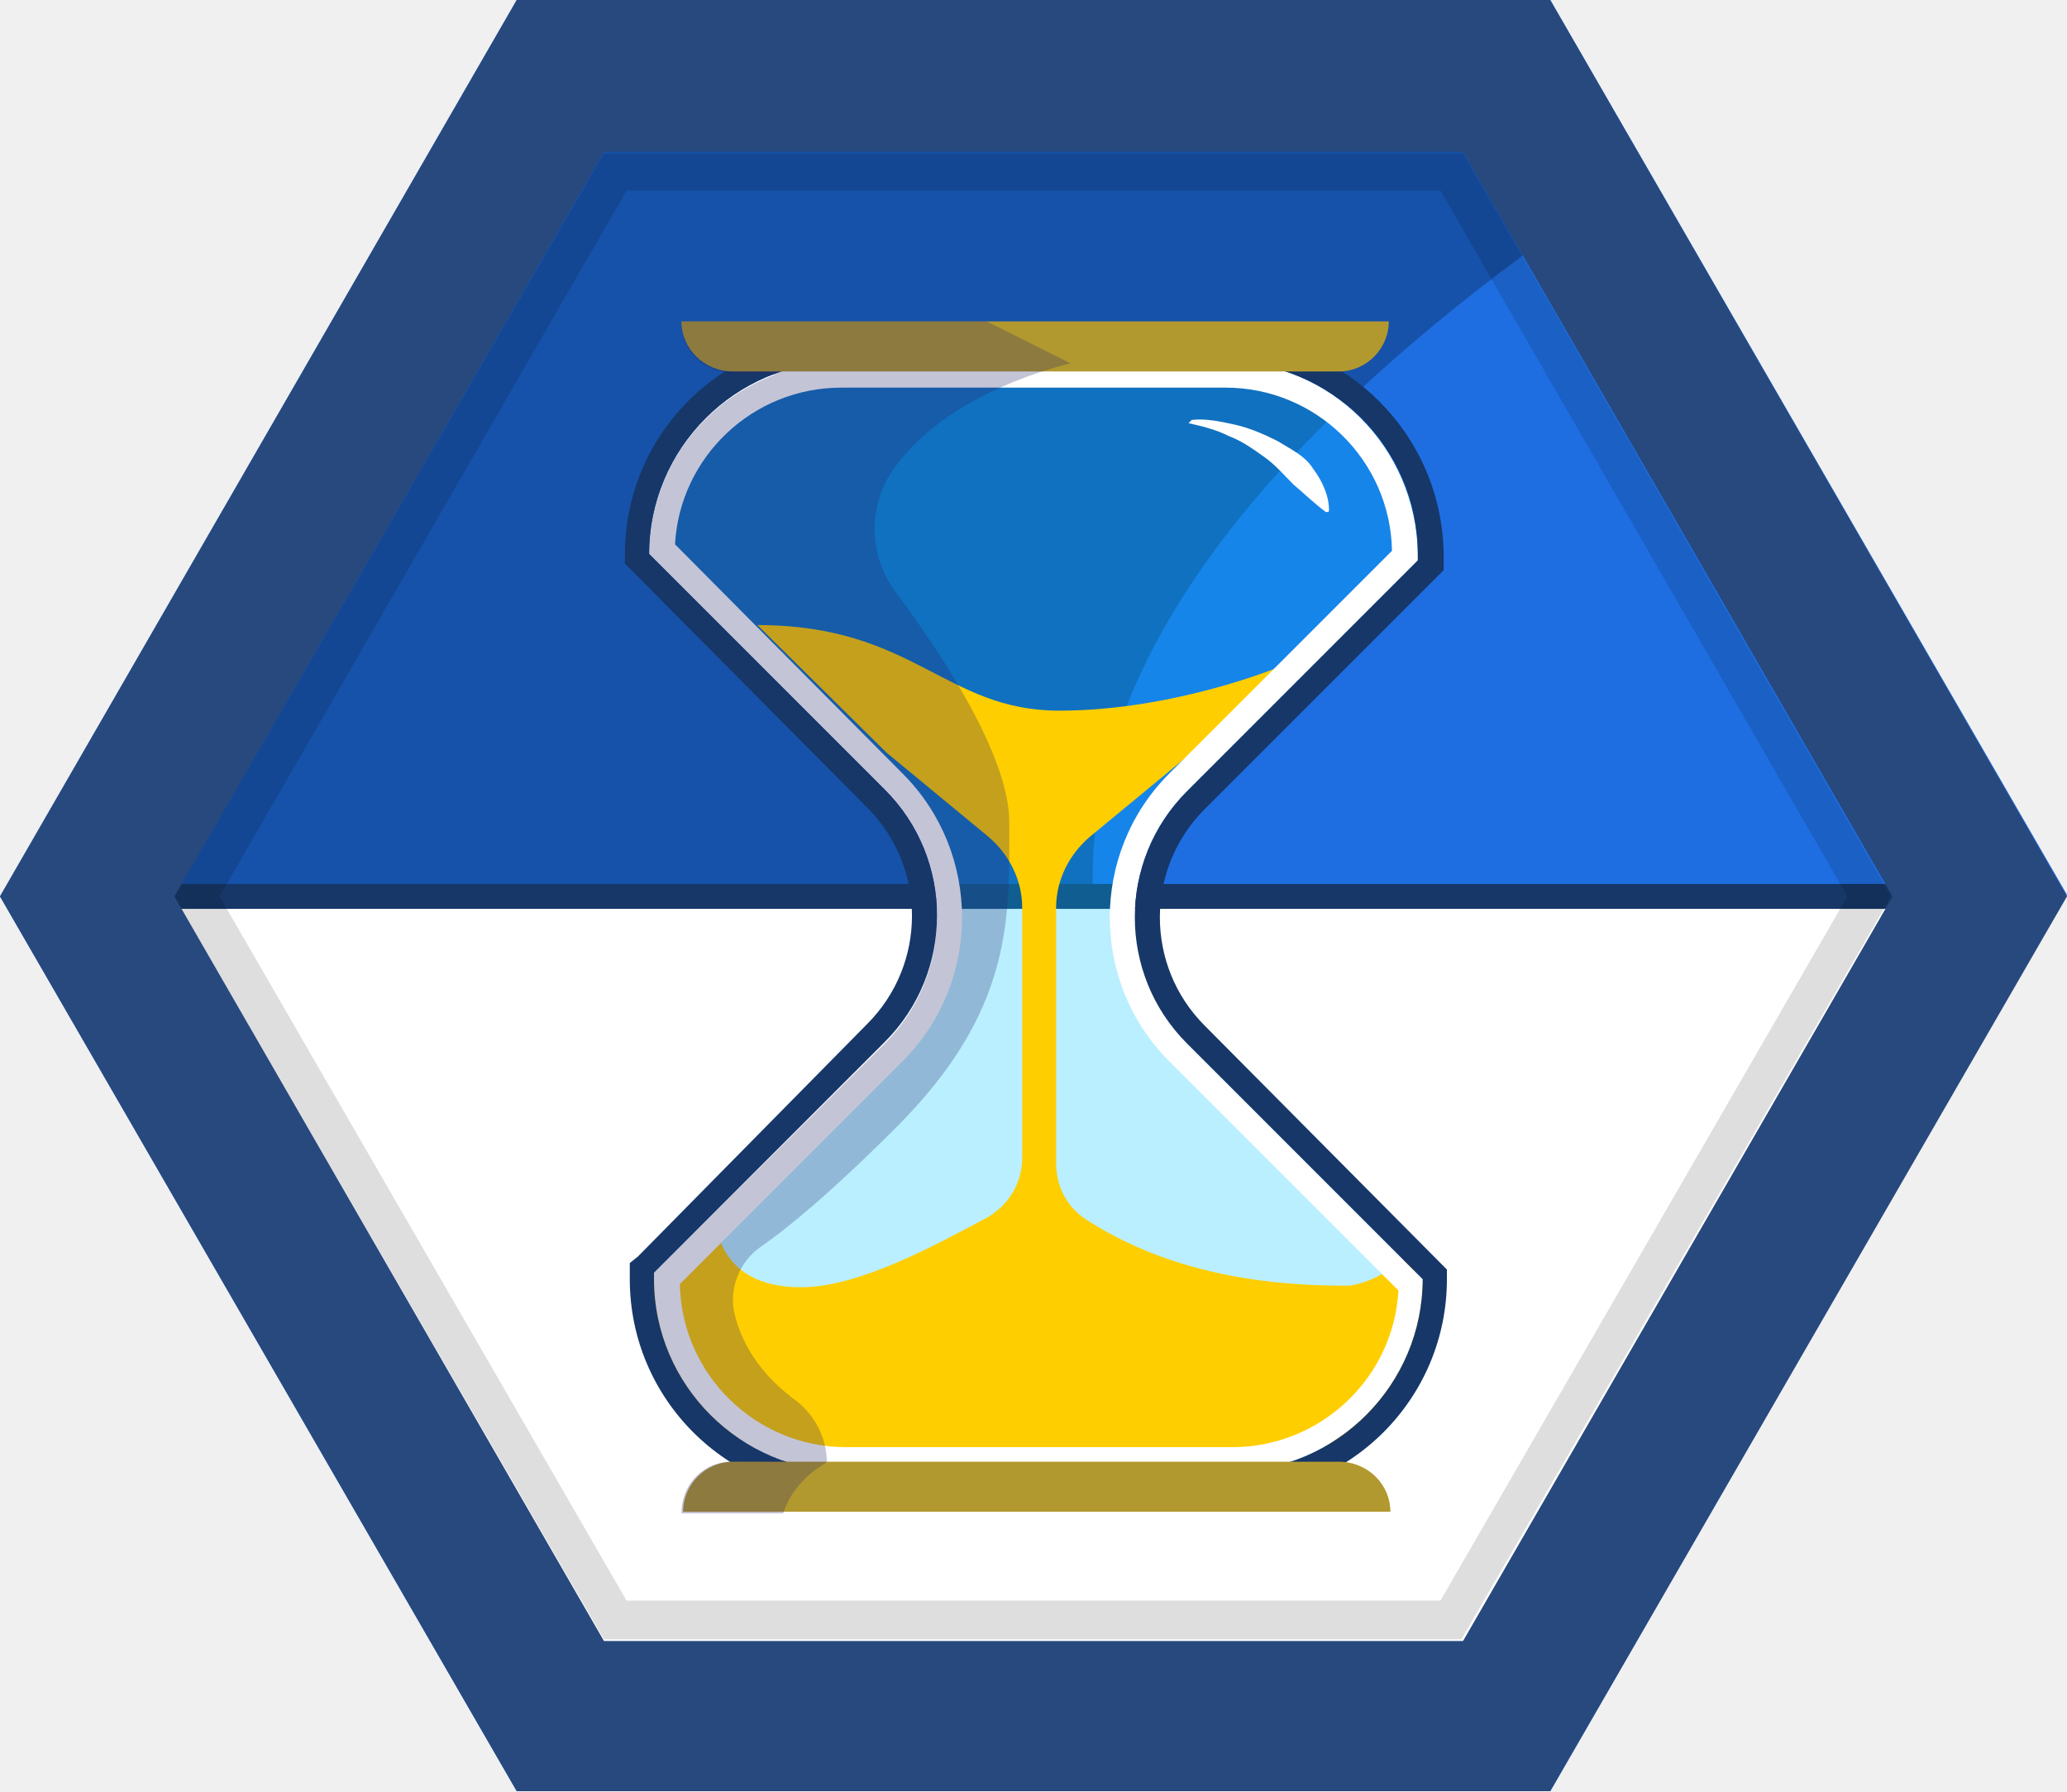
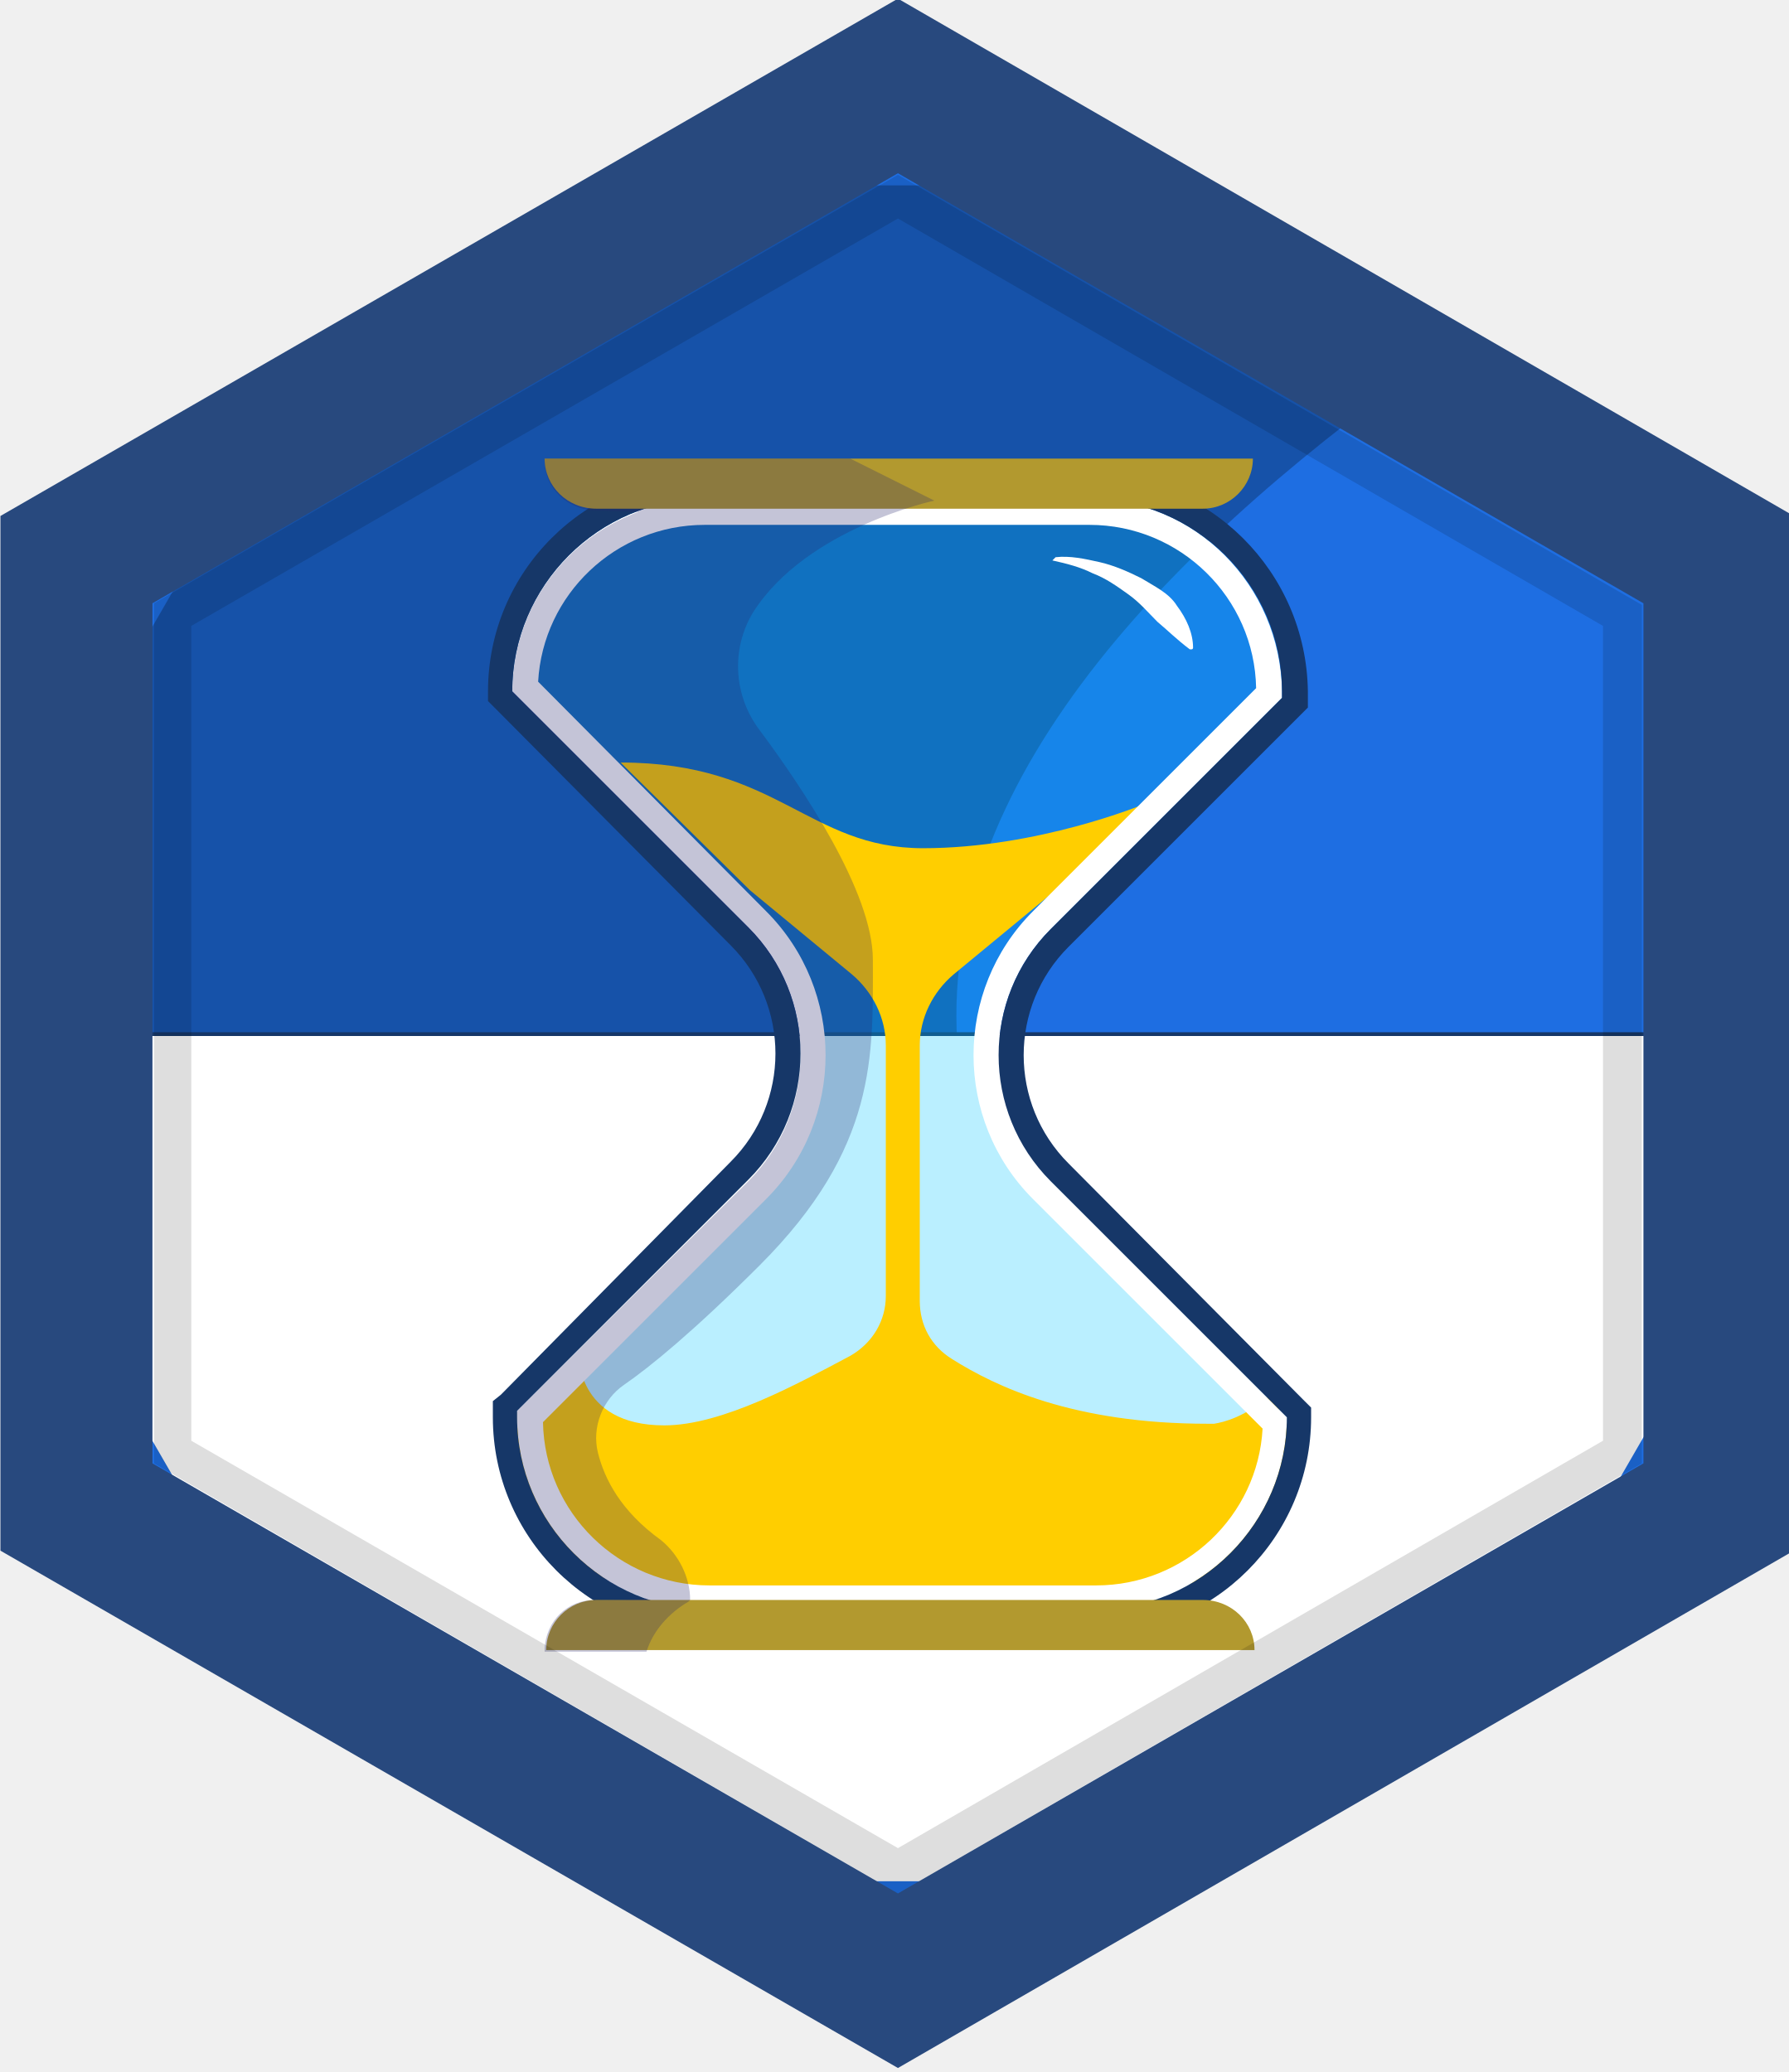
- <svg xmlns="http://www.w3.org/2000/svg" xmlns:xlink="http://www.w3.org/1999/xlink" version="1.1" id="Layer_1" x="0px" y="0px" viewBox="0 0 128 110.9" style="enable-background:new 0 0 128 110.9;" xml:space="preserve">
-   <style type="text/css">
- 	.st0{fill:#1E6EE2;}
- 	.st1{opacity:0.25;clip-path:url(#SVGID_2_);}
- 	.st2{clip-path:url(#SVGID_2_);fill:#FFFFFF;stroke:#163768;stroke-width:1.544;stroke-miterlimit:10;}
- 	.st3{clip-path:url(#SVGID_2_);}
- 	.st4{opacity:0.27;}
- 	.st5{fill:#00C3FF;}
- 	.st6{fill:#FFCE00;}
- 	.st7{fill:#FFFFFF;}
- 	.st8{fill:#25256B;}
- 	.st9{fill:#163768;}
- 	.st10{fill:#B2992F;}
- 	.st11{fill:#28497E;}
- 	.st12{opacity:0.13;}
- </style>
+ <svg xmlns="http://www.w3.org/2000/svg" xmlns:xlink="http://www.w3.org/1999/xlink" version="1.1" id="Layer_1" x="0px" y="0px" width="727.463px" height="842.958px" viewBox="56.053 174.886 727.463 842.958" enable-background="new 56.053 174.886 727.463 842.958" xml:space="preserve">
  <g>
    <g>
      <g>
        <g>
          <g>
-             <polygon class="st0" points="32,0 0,55.5 32,110.9 96,110.9 128,55.4 96,0      " />
+             <path fill="#1E6EE2" d="M297.504,920.364c12.537,8.506,25.115,16.985,37.171,26.17c5.779,4.402,11.555,8.827,17.165,13.449       h89.047c43.404-29.732,88.676-56.983,135.55-80.761c44.689-22.669,90.554-42.964,137.066-61.611l26.514-45.984V429.874       c0-3.038,0.53-5.969,1.49-8.712l-23.443-40.586c-16.235-8.586-32.563-16.993-48.932-25.292       c-53.097-26.922-106.701-52.867-159.238-80.883c-26.14-13.939-52.04-28.349-77.4-43.668c-0.091-0.055-0.179-0.111-0.269-0.166       h-42.325c-1.339,0.701-2.735,1.325-4.186,1.855c-7.479,2.734-14.909,5.602-22.269,8.641c-0.627,0.259-2.294,0.963-3.15,1.323       c-0.811,0.348-1.624,0.692-2.433,1.045c-3.449,1.503-6.892,3.021-10.317,4.578c-14.437,6.557-28.691,13.51-42.767,20.81       c-26.576,13.782-53.344,28.025-78.695,43.97c-34.551,21.732-66.672,48.701-102.518,68.502l-42.044,72.921       c0.553,13.842,1.167,27.682,1.822,41.52c4.121,87.037,9.661,174.248,9.967,261.421l16.839,29.153       c3.613,3.93,7.461,7.641,11.599,11.019c0.287,0.233,0.712,0.565,1.144,0.897c0.214,0.156,0.425,0.316,0.639,0.472       c2.078,1.487,4.173,2.953,6.313,4.351c8.664,5.657,17.697,10.693,26.804,15.596c11.324,6.096,22.799,12.018,33.597,19.026       c13.666,8.87,26.517,19.144,39.146,29.41c11.966,9.729,23.667,19.776,35.599,29.546c3.302,2.703,6.612,5.397,9.961,8.043       c0.521,0.411,1.045,0.818,1.566,1.229c-0.406-0.356,2.268,1.634,3.098,2.213C285.548,912.24,291.523,916.306,297.504,920.364z" />
            <g>
-               <defs>
-                 <polygon id="SVGID_1_" points="33.7,3 3.4,55.5 33.7,107.9 94.3,107.9 124.6,55.4 94.3,3        " />
-               </defs>
-               <clipPath id="SVGID_2_">
-                 <use xlink:href="#SVGID_1_" style="overflow:visible;" />
-               </clipPath>
-               <g class="st1">
-                 <path d="M-40.5-34.3c0.1,4.6,36,161.3,36,161.3l30.6,5.6c0,0,49.4-33.2,42-73.5c-6.8-37.1,68.4-65.1,63.3-67.1         C120.7-12.3-40.5-34.3-40.5-34.3z" />
+               <g>
+                 <defs>
+                   <polygon id="SVGID_1_" points="221.653,250.297 22.362,595.603 221.653,940.252 620.235,940.252 819.526,594.945           620.235,250.297         " />
+                 </defs>
+                 <clipPath id="SVGID_2_">
+                   <use xlink:href="#SVGID_1_" overflow="visible" />
+                 </clipPath>
+                 <g opacity="0.25" clip-path="url(#SVGID_2_)">
+                   <path d="M434.442,145.295c5.325-5.326,11.749-7.398,19.092-7.908c9.76-0.678,19.349,1.119,28.539,4.253          c-0.23-5.17,1.009-10.38,3.645-14.879c3.172-5.416,8.945-9.865,15.39-12.125C169.718,64.482-266.38,4.965-266.38,4.965          c0.658,30.256,236.782,1060.913,236.782,1060.913l201.264,36.832c0,0,15.296-10.282,38.747-29.082          c-17.039-15.125-34.863-29.409-51.326-45.166c-23.279-22.281-48.17-49.048-55.572-81.436          c-1.911-8.36-0.314-16.912,4.545-23.453c-0.845-0.714-1.699-1.416-2.537-2.139c-7.095-6.114-14.345-12.699-20.921-19.864          c-4.609,7.616-12.484,12.781-22.548,12.781c-5.011,0-10.064-1.61-14.428-4.352c-3.262,11.086-14.437,19.351-26.07,19.351          c-15.249,0-26.299-12.304-27-27c-1.17-24.524-2.411-49.046-3.692-73.565c-6.892-131.917-14.764-263.816-17.307-395.911          c-0.242-12.595,9.082-23.397,20.865-26.255c-0.518-3.529-0.227-7.228,1.098-10.921c3.765-10.493,9.832-19.144,17.202-26.682          c-0.923-1.711-1.673-3.535-2.202-5.46c-3.938-14.316,4.727-29.139,18.858-33.213c2.645-0.762,5.276-1.574,7.866-2.507          c1.405-0.506,6.023-2.428,6.354-2.52c3.67-1.69,7.289-3.49,10.837-5.423c7.061-3.846,13.924-8.039,20.618-12.489          c13.16-13.158,27.46-25.163,42.094-36.656c11.45-8.992,23.047-17.792,34.653-26.582c4.422-3.349,8.84-6.703,13.239-10.081          c1.237-0.962,3.832-2.974,4.585-3.567c2.259-1.779,4.517-3.56,6.745-5.378c41.712-34.037,83.099-69.323,130.045-96.065          c12.792-7.287,29.448-3.106,36.941,9.686c3.223,5.501,4.183,11.394,3.325,17.06c3.763-1.575,7.553-3.08,11.357-4.548          c4.974-11.745,19.488-20.858,32.18-15.919c11.993,4.667,21.68,10.221,31.58,18.443c1.771,1.471,3.485,3.003,5.175,4.561          C428.186,153.398,431.261,148.475,434.442,145.295z" />
+                   <path d="M864.251,177.947c-24.192-9.722-165.353-33.2-340.206-59.829c43.221,32.896,91.063,59.097,133.981,92.444          c20.23,15.719,39.511,32.597,59.177,49.004c2.416,2.016,4.837,4.026,7.265,6.027          C809.359,214.557,877.404,183.105,864.251,177.947z" />
+                   <path d="M623.377,332.297c-37.99-18.982-76.008-37.913-113.482-57.897c-26.14-13.939-52.04-28.349-77.4-43.668          c-9.68-5.847-18.842-12.104-27.429-19.26c-1.967,9.616-9.477,17.339-19.35,20.949c-7.479,2.734-14.909,5.602-22.269,8.641          c-0.627,0.259-2.294,0.963-3.15,1.323c-0.811,0.348-1.624,0.692-2.433,1.045c-3.449,1.503-6.892,3.021-10.317,4.578          c-14.437,6.557-28.691,13.51-42.767,20.81c-26.576,13.782-53.344,28.025-78.695,43.97          c-46.186,29.05-88.026,67.461-140.231,85.596c-2.404,1.77-4.83,3.502-7.278,5.2c0.879,2.623,1.395,5.409,1.478,8.292          c0.808,27.962,1.969,55.913,3.292,83.855c4.45,93.985,10.562,188.173,9.943,282.297c6.124,0.489,12.036,2.981,16.356,7.736          c3.757,4.134,7.777,8.025,12.107,11.56c0.287,0.233,0.712,0.565,1.144,0.897c0.214,0.156,0.425,0.316,0.639,0.472          c2.078,1.487,4.173,2.953,6.313,4.351c8.664,5.657,17.697,10.693,26.804,15.596c11.324,6.096,22.799,12.018,33.597,19.026          c13.666,8.87,26.517,19.144,39.146,29.41c11.966,9.729,23.667,19.776,35.599,29.546c3.302,2.703,6.612,5.397,9.961,8.043          c0.521,0.411,1.045,0.818,1.566,1.229c-0.406-0.356,2.268,1.634,3.098,2.213c5.929,4.134,11.903,8.2,17.885,12.258          c12.537,8.506,25.115,16.985,37.171,26.17c1.015,0.773,2.027,1.552,3.042,2.327          c71.248-86.639,133.48-202.762,110.193-329.58C427.421,507.495,520.121,408.275,623.377,332.297z" />
+                 </g>
              </g>
-               <rect x="0" y="55.5" class="st2" width="128" height="56.8" />
-               <g class="st3">
-                 <g class="st4">
-                   <path class="st5" d="M73.5,49l14.3-14.3v-0.4c0-6.5-5.3-11.9-11.9-11.9H52.1c-6.5,0-11.9,5.3-11.9,11.9l14.6,14.6          c4.3,4.3,4.3,11.3,0,15.6L40.5,78.8v0.4c0,6.5,5.3,11.9,11.9,11.9h23.8c6.5,0,11.9-5.3,11.9-11.9L73.5,64.6          C69.1,60.3,69.1,53.3,73.5,49z" />
-                 </g>
-                 <path class="st6" d="M88.1,79.6l-1-1.8c-1.6,1.4-2.9,1.7-3.5,1.8h-0.4c-8.3,0-13.1-2.3-15.8-4c-1.3-0.8-2-2.1-2-3.6V56.2         c0-1.7,0.8-3.3,2.1-4.4l6.3-5.2l5.4-5.3c0,0-6.5,2.7-13.6,2.7s-9-5.3-18.7-5.3l8,7.9l6.3,5.2c1.3,1.1,2.1,2.7,2.1,4.4v15.5         c0,1.5-0.8,2.9-2.2,3.7c-3.2,1.7-7.9,4.3-11.5,4.3c-5.5,0-5.3-4.5-5.3-4.5l-3.8,3.7l0,0.8l0,1c0,5.1,4.1,9.3,9.3,9.3h29.3         c5.1,0,9.3-4.2,9.3-9.3L88.1,79.6z" />
-                 <g>
-                   <path class="st7" d="M75.9,24c5.6,0,10.2,4.5,10.3,10.1L72.4,47.9c-4.9,4.9-4.9,12.9,0,17.8l14.2,14.2          c-0.3,5.4-4.8,9.7-10.3,9.7H52.4c-5.6,0-10.2-4.5-10.3-10.1l13.8-13.8c4.9-4.9,4.9-12.9,0-17.8L41.8,33.7          c0.3-5.4,4.8-9.7,10.3-9.7H75.9 M75.9,22.4H52.1c-6.5,0-11.9,5.3-11.9,11.9l14.6,14.6c4.3,4.3,4.3,11.3,0,15.6L40.5,78.8          v0.4c0,6.5,5.3,11.9,11.9,11.9h23.8c6.5,0,11.9-5.3,11.9-11.9L73.5,64.6c-4.3-4.3-4.3-11.3,0-15.6l14.3-14.3v-0.4          C87.7,27.7,82.4,22.4,75.9,22.4L75.9,22.4z" />
-                 </g>
-                 <path class="st8" d="M92.3,86.8" />
-                 <g>
-                   <path class="st9" d="M75.9,22.4c6.5,0,11.9,5.3,11.9,11.9v0.4L73.5,49c-4.3,4.3-4.3,11.3,0,15.6l14.6,14.6          c0,6.5-5.3,11.9-11.9,11.9H52.4c-6.5,0-11.9-5.3-11.9-11.9v-0.4l14.3-14.3c4.3-4.3,4.3-11.3,0-15.6L40.2,34.3          c0-6.5,5.3-11.9,11.9-11.9H75.9 M75.9,20.9H52.1c-7.4,0-13.4,6-13.4,13.4v0.6l0.5,0.5L53.7,50c3.7,3.7,3.7,9.7,0,13.4          L39.5,77.8L39,78.2v0.6v0.4c0,7.4,6,13.4,13.4,13.4h23.8c7.4,0,13.4-6,13.4-13.4v-0.6l-0.5-0.5L74.6,63.5          c-3.7-3.7-3.7-9.7,0-13.4l14.3-14.3l0.5-0.5v-0.6v-0.4C89.3,26.9,83.3,20.9,75.9,20.9L75.9,20.9z" />
-                 </g>
-                 <g>
-                   <path class="st10" d="M45.4,23h37.5c1.7,0,3.1-1.4,3.1-3.1H42.2C42.2,21.6,43.6,23,45.4,23z" />
-                   <path class="st10" d="M82.9,90.5H45.4c-1.7,0-3.1,1.4-3.1,3.1h43.8C86.1,91.9,84.7,90.5,82.9,90.5z" />
-                 </g>
-                 <g>
-                   <path class="st7" d="M73.8,26c0.9-0.1,1.8,0.1,2.7,0.3c0.9,0.2,1.8,0.6,2.6,1c0.8,0.5,1.7,0.9,2.2,1.7c0.6,0.8,1,1.7,1,2.6          c0,0,0,0.1-0.1,0.1c0,0,0,0-0.1,0c-0.8-0.6-1.4-1.2-2-1.7c-0.6-0.6-1.1-1.2-1.8-1.7c-0.7-0.5-1.4-1-2.2-1.3          c-0.8-0.4-1.6-0.6-2.5-0.8l0,0C73.7,26.1,73.7,26.1,73.8,26C73.7,26,73.7,26,73.8,26z" />
-                 </g>
-                 <g>
-                   <g class="st4">
-                     <path class="st8" d="M45.5,81.4c-0.4-1.6,0.3-3.3,1.6-4.2c1.6-1.1,4.3-3.3,8.4-7.4c7.3-7.3,7-13,7-18.9           c0-4.2-4.4-10.7-7-14.2c-1.6-2.1-1.8-5-0.4-7.3c3.3-5.2,11.2-6.9,11.2-6.9l-5.2-2.6H42.2l0,0.3c0.1,1.6,1.4,2.8,3,2.9           l2.8,0.1c0,0-0.3,0.1-0.5,0.2c-4.3,1.8-7.3,6-7.3,11l14.6,14.6c4.3,4.3,4.3,11.3,0,15.6L40.5,78.8v0.4           c0,5.2,3.3,9.6,7.9,11.2c0.3,0.1-3.1,0.1-3.1,0.1h0c-1.7,0-3,1.3-3.1,3l0,0.2h6.3v0c0.4-1.3,1.4-2.4,2.6-3.1l0.1-0.1v0           c0-1.4-0.7-2.8-1.8-3.7C46.9,85,45.9,83,45.5,81.4z" />
+               <g>
+                 <defs>
+                   <polygon id="SVGID_3_" points="221.653,250.297 22.362,595.603 221.653,940.252 620.235,940.252 819.526,594.945           620.235,250.297         " />
+                 </defs>
+                 <clipPath id="SVGID_4_">
+                   <use xlink:href="#SVGID_3_" overflow="visible" />
+                 </clipPath>
+                 <path clip-path="url(#SVGID_4_)" fill="#FFFFFF" stroke="#163768" stroke-width="1.544" stroke-miterlimit="10" d="         M103.514,947.026c-1.911-8.36-0.314-16.912,4.545-23.453c-0.845-0.714-1.699-1.416-2.537-2.139         c-7.095-6.114-14.345-12.699-20.921-19.864c-4.609,7.616-12.484,12.781-22.548,12.781c-5.011,0-10.064-1.61-14.428-4.352         c-3.262,11.086-14.437,19.351-26.07,19.351c-9.132,0-16.756-4.416-21.555-11.113v50.954h111.515         C108.033,962.109,105.275,954.728,103.514,947.026z" />
+                 <path clip-path="url(#SVGID_4_)" fill="#FFFFFF" stroke="#163768" stroke-width="1.544" stroke-miterlimit="10" d="         M823.665,792.117c-8.831,1.951-18.586-0.124-24.742-7.168c-1.696-1.94-3.386-3.976-4.905-6.125v44.03         c0,8.903-4.499,16.909-11.308,21.851c-3.415,3.767-7.905,6.752-13.015,8.685c-1.071,0.405-2.139,0.821-3.21,1.228         c4.802,11.993,0.468,27.214-11.34,33.549c-7.672,4.116-15.25,8.388-22.762,12.767         c-27.803,25.203-58.479,47.206-89.507,68.259h199.011V807.143C833.735,805.221,827.133,799.551,823.665,792.117z" />
+                 <path clip-path="url(#SVGID_4_)" fill="#FFFFFF" stroke="#163768" stroke-width="1.544" stroke-miterlimit="10" d="         M297.504,920.364c12.537,8.506,25.115,16.985,37.171,26.17c7.654,5.83,15.303,11.698,22.568,18.014         c0.514,0.447,1.614,1.312,2.313,1.86c0.327,0.237,0.646,0.484,0.975,0.717c0.985,0.697,1.979,1.383,2.974,2.066h64.099         c47.425-33.33,97.159-63.756,148.835-89.969c53.16-26.965,107.98-50.575,163.58-72.041V595.603H88.323         c2.956,60.787,5.365,121.618,4.965,182.424c6.124,0.489,12.036,2.981,16.356,7.736c3.757,4.134,7.777,8.025,12.107,11.56         c0.287,0.233,0.712,0.565,1.144,0.897c0.214,0.156,0.425,0.316,0.639,0.472c2.078,1.487,4.173,2.953,6.313,4.351         c8.664,5.657,17.697,10.693,26.804,15.596c11.324,6.096,22.799,12.018,33.597,19.026c13.666,8.87,26.517,19.144,39.146,29.41         c11.966,9.729,23.667,19.776,35.599,29.546c3.302,2.703,6.612,5.397,9.961,8.043c0.521,0.411,1.045,0.818,1.566,1.229         c-0.406-0.356,2.268,1.634,3.098,2.213C285.548,912.24,291.523,916.306,297.504,920.364z" />
+               </g>
+               <g>
+                 <defs>
+                   <polygon id="SVGID_5_" points="221.653,250.297 22.362,595.603 221.653,940.252 620.235,940.252 819.526,594.945           620.235,250.297         " />
+                 </defs>
+                 <clipPath id="SVGID_6_">
+                   <use xlink:href="#SVGID_5_" overflow="visible" />
+                 </clipPath>
+                 <g clip-path="url(#SVGID_6_)">
+                   <g opacity="0.27">
+                     <path fill="#00C3FF" d="M483.428,552.85l94.055-94.055v-2.631c0-42.752-34.859-78.27-78.27-78.27H342.675           c-42.752,0-78.27,34.859-78.27,78.27l96.028,96.028c28.282,28.282,28.282,74.323,0,102.605l-94.055,94.055v2.631           c0,42.752,34.859,78.27,78.27,78.27h156.538c42.753,0,78.27-34.859,78.27-78.27l-96.027-96.028           C454.488,627.174,454.488,581.134,483.428,552.85z" />
+                   </g>
+                   <path fill="#FFCE00" d="M579.455,754.115l-6.577-11.839c-10.523,9.208-19.074,11.182-23.021,11.839h-2.631          c-54.591,0-86.162-15.128-103.921-26.309c-8.55-5.263-13.154-13.813-13.154-23.679V600.207          c0-11.181,5.262-21.705,13.813-28.939l41.437-34.202l35.518-34.859c0,0-42.753,17.759-89.451,17.759          c-46.698,0-59.195-34.859-122.995-34.859l52.618,51.96l41.438,34.202c8.55,7.234,13.812,17.759,13.812,28.939v101.948          c0,9.865-5.262,19.074-14.47,24.336c-21.047,11.181-51.96,28.282-75.639,28.282c-36.175,0-34.859-29.598-34.859-29.598          l-24.993,24.335v5.263v6.577c0,33.544,26.967,61.168,61.168,61.168H520.26c33.544,0,61.169-27.624,61.169-61.168          L579.455,754.115z" />
+                   <g>
+                     <path fill="#FFFFFF" d="M499.213,388.419c36.833,0,67.088,29.599,67.746,66.431l-90.767,90.767           c-32.229,32.229-32.229,84.847,0,117.075l93.397,93.397c-1.974,35.517-31.571,63.799-67.746,63.799H344.648           c-36.833,0-67.088-29.598-67.746-66.43l90.767-90.767c32.229-32.229,32.229-84.847,0-117.075l-92.739-93.397           c1.973-35.517,31.57-63.8,67.745-63.8H499.213 M499.213,377.895H342.675c-42.752,0-78.27,34.859-78.27,78.27l96.028,96.028           c28.282,28.282,28.282,74.323,0,102.605l-94.055,94.055v2.631c0,42.752,34.859,78.27,78.27,78.27h156.538           c42.753,0,78.27-34.859,78.27-78.27l-96.027-96.028c-28.282-28.282-28.282-74.322,0-102.605l94.055-94.055v-2.631           C576.824,412.755,541.965,377.895,499.213,377.895L499.213,377.895z" />
+                   </g>
+                   <g>
+                     <path fill="#163768" d="M499.213,377.895c42.752,0,78.27,34.859,78.27,78.27v2.631l-94.055,94.055           c-28.282,28.283-28.282,74.323,0,102.605l96.027,96.028c0,42.752-34.859,78.27-78.27,78.27H344.648           c-42.752,0-78.27-34.859-78.27-78.27v-2.631l94.055-94.055c28.282-28.282,28.282-74.323,0-102.605l-96.028-96.028           c0-42.752,34.86-78.27,78.27-78.27H499.213 M499.213,368.029H342.675c-48.672,0-88.135,39.464-88.135,88.136v3.946           l3.288,3.289l95.37,96.028c24.336,24.336,24.336,63.799,0,88.135l-93.396,94.713l-3.289,2.631v3.946v2.631           c0,48.672,39.464,88.136,88.136,88.136h156.538c48.672,0,88.136-39.464,88.136-88.136v-3.946l-3.289-3.289l-95.37-96.027           c-24.336-24.336-24.336-63.8,0-88.136l94.055-94.055l3.289-3.289v-3.946v-2.631           C587.349,407.493,547.885,368.029,499.213,368.029L499.213,368.029z" />
+                   </g>
+                   <g>
+                     <path fill="#B2992F" d="M298.607,381.842h246.647c11.181,0,20.39-9.208,20.39-20.39H277.56           C277.56,372.634,286.768,381.842,298.607,381.842z" />
+                     <path fill="#B2992F" d="M545.254,825.807H298.607c-11.182,0-20.39,9.208-20.39,20.39h288.083           C566.301,835.015,557.093,825.807,545.254,825.807z" />
+                   </g>
+                   <g>
+                     <path fill="#FFFFFF" d="M485.401,401.574c5.92-0.658,11.839,0.657,17.759,1.973s11.839,3.946,17.101,6.577           c5.262,3.289,11.182,5.92,14.47,11.182c3.947,5.262,6.578,11.182,6.578,17.101c0,0,0,0.658-0.658,0.658c0,0,0,0-0.657,0           c-5.263-3.946-9.209-7.893-13.155-11.182c-3.946-3.946-7.234-7.893-11.839-11.181c-4.604-3.289-9.208-6.578-14.47-8.551           c-5.262-2.631-10.523-3.946-16.443-5.262l0,0C484.743,402.231,484.743,402.231,485.401,401.574           C484.743,401.574,484.743,401.574,485.401,401.574z" />
+                   </g>
+                   <g>
+                     <g opacity="0.27">
+                       <path fill="#25256B" d="M299.265,765.954c-2.631-10.523,1.973-21.705,10.523-27.624            c10.523-7.235,28.281-21.705,55.248-48.672c48.015-48.014,46.041-85.505,46.041-124.311            c0-27.624-28.939-70.377-46.041-93.396c-10.523-13.813-11.839-32.887-2.631-48.015            c21.705-34.202,73.666-45.383,73.666-45.383l-34.202-17.102H277.56v1.974c0.657,10.523,9.208,18.416,19.731,19.074            l18.416,0.657c0,0-1.973,0.658-3.288,1.315c-28.282,11.84-48.015,39.464-48.015,72.351l96.028,96.027            c28.282,28.283,28.282,74.323,0,102.605l-94.055,93.397v2.631c0,34.202,21.705,63.142,51.96,73.665            c1.974,0.658-20.389,0.658-20.389,0.658l0,0c-11.182,0-19.732,8.551-20.39,19.731v1.315h41.437l0,0            c2.631-8.55,9.208-15.785,17.101-20.39l0.658-0.657l0,0c0-9.208-4.604-18.416-11.84-24.336            C308.472,789.633,301.896,776.477,299.265,765.954z" />
+                     </g>
                  </g>
                </g>
              </g>
            </g>
          </g>
        </g>
      </g>
    </g>
  </g>
  <g>
-     <path class="st11" d="M90.6,9.4l26.6,46.1l-26.6,46.1H37.4L10.8,55.5L37.4,9.4H90.6 M96,0H32L0,55.5l32,55.4h64l32-55.4L96,0L96,0z   " />
-     <g class="st12">
-       <path d="M89.2,11.8l25.2,43.7L89.2,99.1H38.8L13.6,55.5l25.2-43.7H89.2 M90.6,9.5H37.4l-26.6,46l26.6,46h53.1l26.6-46L90.6,9.5    L90.6,9.5z" />
+     <path fill="#28497E" d="M118.062,420.32l303.212-174.955L724.486,420.32v349.91L421.274,945.185L118.062,770.23V420.32    M56.236,384.802v420.945l365.038,210.472l364.38-210.472V384.802l-364.38-210.472L56.236,384.802L56.236,384.802z" />
+     <g opacity="0.13">
+       <path d="M133.847,429.528l287.427-165.747l286.769,165.747v331.494L421.274,926.769L133.847,761.022V429.528 M118.719,420.32    v349.91l302.555,174.955L723.827,770.23V420.977L421.274,246.022L118.719,420.32L118.719,420.32z" />
    </g>
  </g>
</svg>
